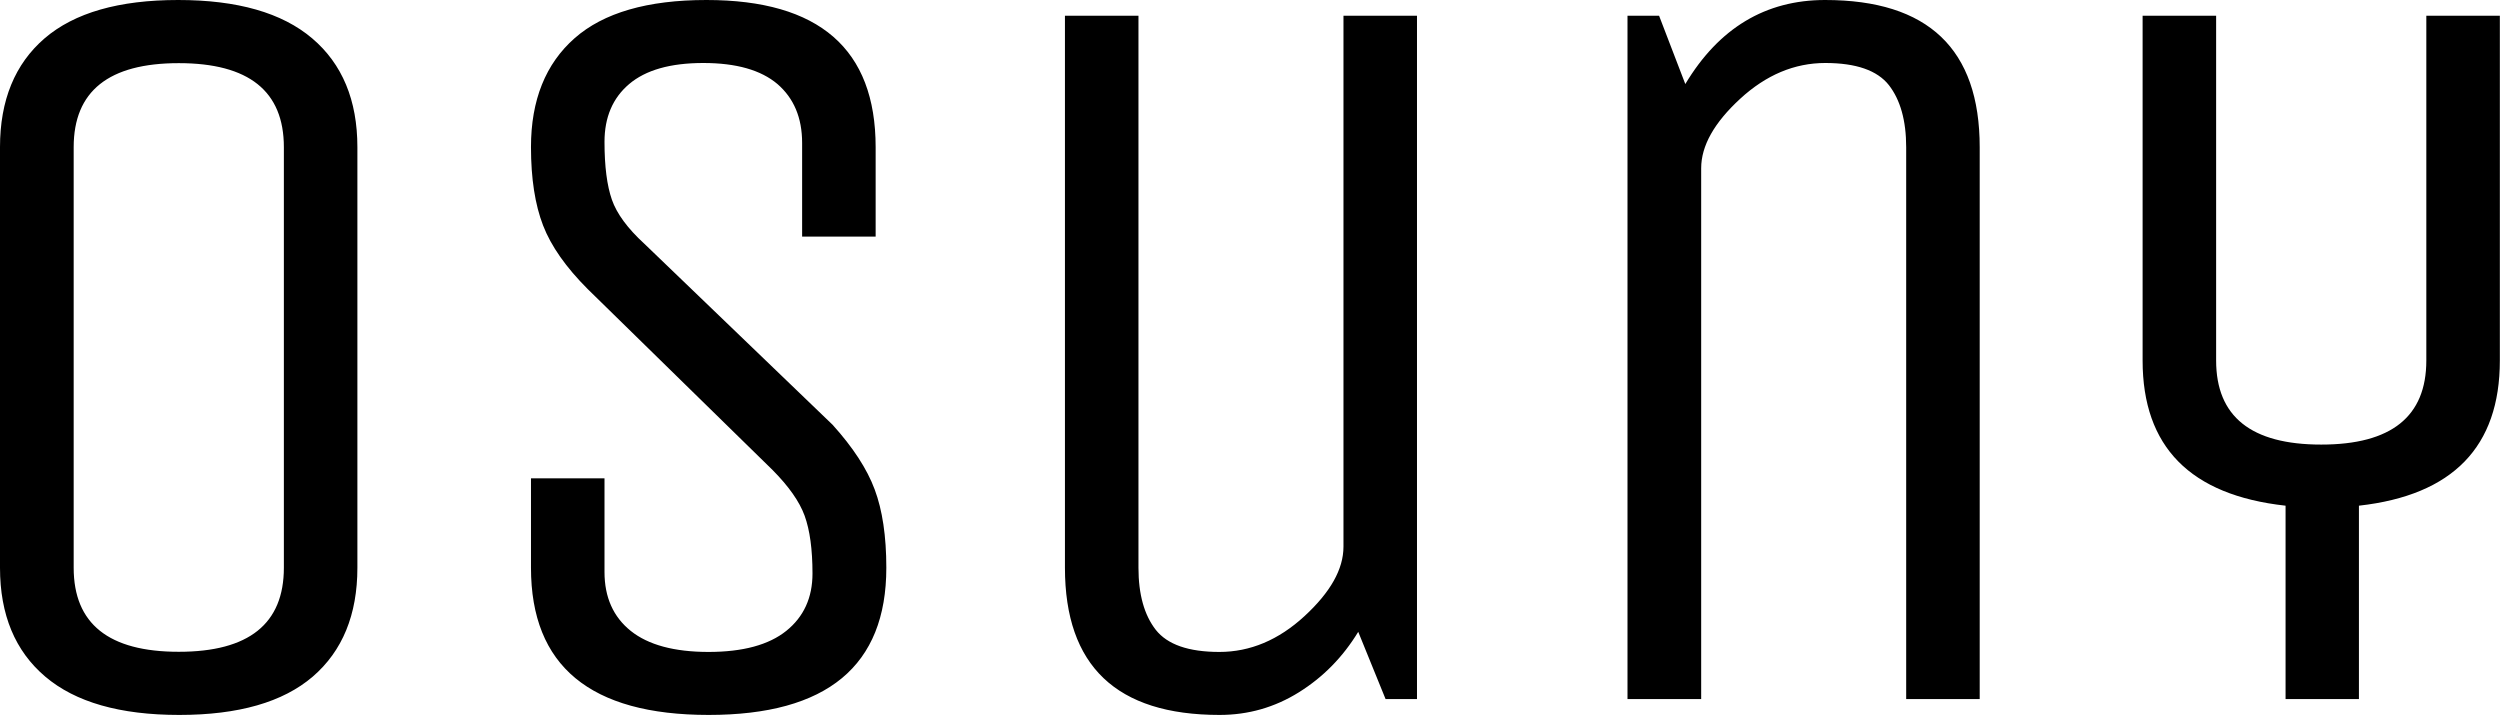
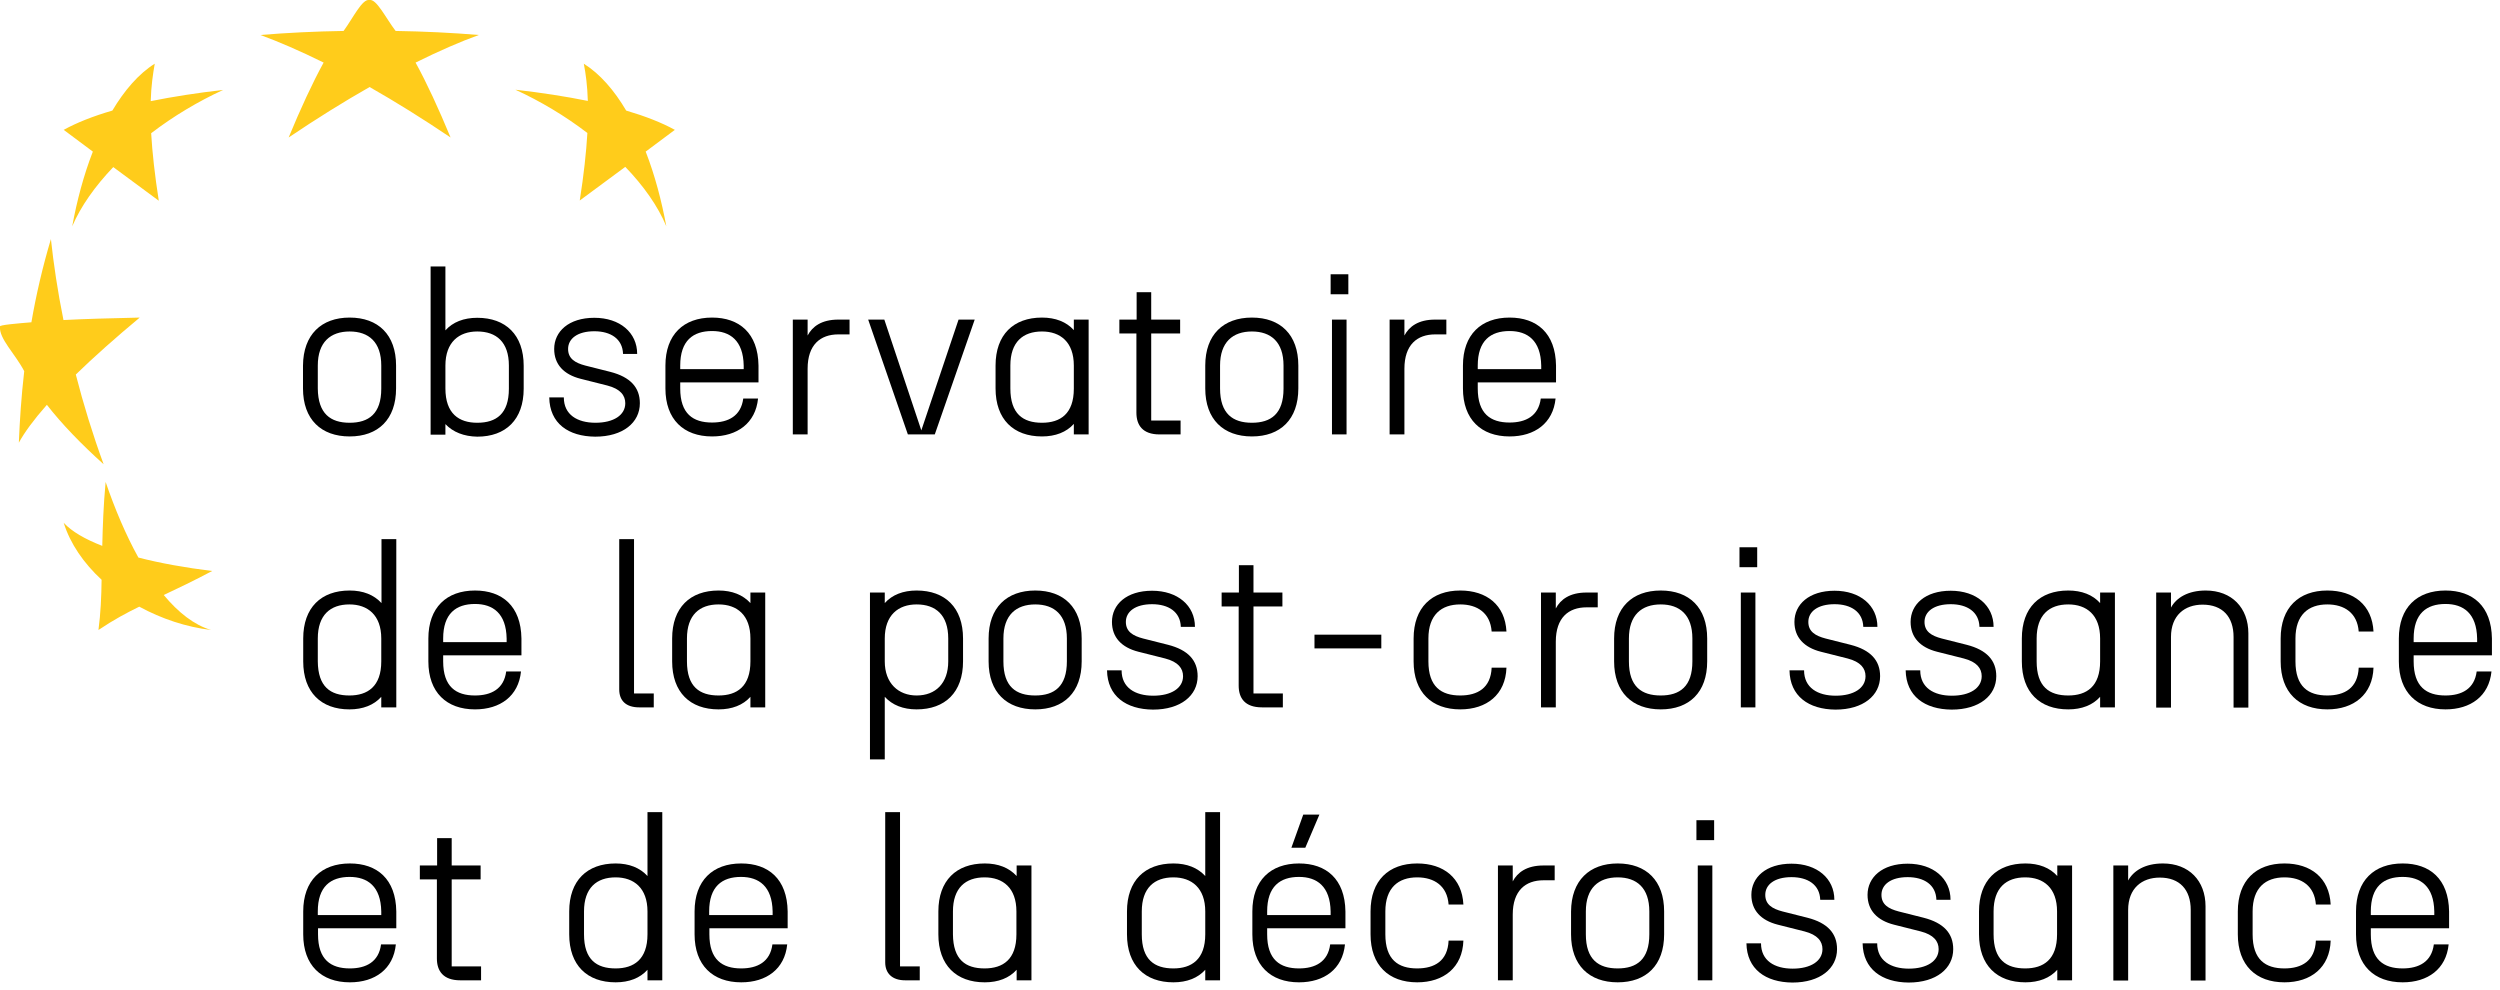
- <svg xmlns="http://www.w3.org/2000/svg" version="1.2" baseProfile="tiny" width="1591.4" height="455.1" overflow="visible" xml:space="preserve">
-   <switch>
-     <g>
-       <g fill="#000000">
-         <path d="M227.5 93.7v267.7c0 29.9-9.5 53-28.4 69.3-19 16.3-47.3 24.4-85 24.4S48 447 28.8 430.7C9.6 414.4 0 391.3 0 361.4V93.7c0-29.9 9.5-53 28.4-69.3C47.4 8.1 75.7 0 113.4 0s66.1 8.1 85.3 24.4c19.2 16.3 28.8 39.4 28.8 69.3zm-46.8 267.7V93.7c0-35.7-22.3-53.5-66.9-53.5-44.6 0-66.9 17.8-66.9 53.5v267.7c0 35.7 22.3 53.5 66.9 53.5 44.6 0 66.9-17.8 66.9-53.5zM564.2 361.4c0 62.5-37.7 93.7-113.1 93.7-75.4 0-113.1-31.2-113.1-93.7v-56.9h46.8v59.6c0 16.1 5.6 28.6 16.7 37.5 11.1 8.9 27.7 13.4 49.5 13.4 21.9 0 38.4-4.5 49.5-13.4 11.1-8.9 16.7-21.1 16.7-36.5 0-15.4-1.7-27.7-5-36.8-3.3-9.1-10.2-18.8-20.4-29.1L374.1 184c-13.8-13.8-23.3-27.3-28.4-40.5-5.1-13.2-7.7-29.8-7.7-49.9 0-29.9 9.3-53 27.8-69.3C384.2 8.1 412.2 0 449.7 0c71.8 0 107.7 31.2 107.7 93.7v56.9h-46.8V91c0-16.1-5.3-28.5-15.7-37.5-10.5-8.9-26.2-13.4-47.2-13.4-21 0-36.7 4.5-47.2 13.4s-15.7 21.2-15.7 36.8c0 15.6 1.6 27.9 4.7 36.8 3.1 8.9 10 18.3 20.7 28.1L530 270.4c12.9 14.3 21.9 28 26.8 41.2 4.9 13.1 7.4 29.7 7.4 49.8zM677.9 361.4V10h46.8v351.4c0 17 3.7 30.1 11 39.5 7.4 9.4 20.9 14.1 40.5 14.1s37.7-7.6 54.2-22.8c16.5-15.2 24.8-29.9 24.8-44.2V10H902v435h-20l-17.4-42.8c-9.8 16.1-22.4 28.9-37.8 38.5-15.4 9.6-32.2 14.4-50.5 14.4-65.6 0-98.4-31.2-98.4-93.7zM1082.8 445H1036V10h20.1l16.7 43.5c21.4-35.7 51.1-53.5 89-53.5 65.6 0 98.4 31.2 98.4 93.7V445h-46.8V93.7c0-16.9-3.7-30.1-11-39.5-7.4-9.4-20.9-14.1-40.5-14.1s-37.7 7.6-54.2 22.8c-16.5 15.2-24.8 29.9-24.8 44.2V445zM1501.7 445h-46.8V321.9c-60.7-6.7-91-37.5-91-92.4V10h46.8v219.5c0 35.7 22.3 53.5 66.9 53.5 44.6 0 66.9-17.8 66.9-53.5V10h46.8v219.5c0 54.9-29.9 85.7-89.7 92.4V445z" />
-       </g>
-     </g>
-   </switch>
+ <svg xmlns="http://www.w3.org/2000/svg" xmlns:xlink="http://www.w3.org/1999/xlink" width="1114.7" height="441.2">
+   <path d="M155.9 141.6c12.7 0 20.7 7.6 20.7 21.4v10.2c0 13.8-8 21.4-20.7 21.4s-20.8-7.6-20.8-21.4V163c.1-13.8 8.2-21.4 20.8-21.4zm0 46.9c8.5 0 14.1-4 14.1-15.2V163c0-10.5-5.6-15.2-14.1-15.2s-14.2 4.7-14.2 15.2v10.2c.1 11.3 5.7 15.3 14.2 15.3zm42.7.6v4.7H192v-75h6.6v28.5c3.3-3.7 8.2-5.6 14.2-5.6 12.7 0 20.7 7.6 20.7 21.4v10.2c0 13.8-8 21.4-20.7 21.4-5.9-.1-10.8-2-14.2-5.6zm14.2-.6c8.5 0 14.1-4 14.1-15.2V163c0-10.5-5.6-15.2-14.1-15.2-8.1 0-14.2 4.7-14.2 15.2v10.2c0 11.3 6.1 15.3 14.2 15.3zm32.1-11.3h6.5c0 7.7 6 11.3 14.1 11.3s13.3-3.4 13.3-8.7c0-3.5-2.2-6.4-8-7.9l-11.9-3c-7.5-1.9-11.8-6.4-11.8-13.3 0-7.8 6.5-13.9 17.9-13.9s19.1 6.6 19.1 16.1h-6.3c-.2-6.7-5.5-10.1-12.8-10.1-7.5 0-11.7 3.3-11.7 7.9 0 4.3 3.1 6.2 7.7 7.4l11.1 2.8c9 2.3 13.2 7 13.2 14 0 8.6-7.5 14.9-19.9 14.9-12-.1-20.3-5.9-20.5-17.5z" />
+   <use xlink:href="#B" />
+   <use xlink:href="#C" />
+   <path d="M387.1 142.5h7.2l16.5 49.4 16.6-49.4h7.2l-17.8 51.2h-12l-17.7-51.2zm56.8 30.7V163c0-13.8 8-21.4 20.7-21.4 6 0 10.9 1.9 14.2 5.6v-4.7h6.6v51.2h-6.6V189c-3.3 3.7-8.2 5.6-14.2 5.6-12.7 0-20.7-7.6-20.7-21.4zm20.7 15.3c8.2 0 14.2-4 14.2-15.2V163c0-10.5-6-15.2-14.2-15.2-8.5 0-14.1 4.7-14.1 15.2v10.2c0 11.3 5.6 15.3 14.1 15.3zm42.1-4.5v-35.3h-7.6v-6.2h7.7v-12.2h6.5v12.2h12.9v6.2h-12.9v38.8h13.1v6.2H517c-7.6 0-10.3-4.2-10.3-9.7zm51.5-42.4c12.7 0 20.7 7.6 20.7 21.4v10.2c0 13.8-8 21.4-20.7 21.4s-20.8-7.6-20.8-21.4V163c0-13.8 8.1-21.4 20.8-21.4zm0 46.9c8.5 0 14.1-4 14.1-15.2V163c0-10.5-5.6-15.2-14.1-15.2S544 152.5 544 163v10.2c0 11.3 5.7 15.3 14.2 15.3zm35.1-66.2h7.9v8.9h-7.9v-8.9zm.6 20.2h6.5v51.2h-6.5v-51.2z" />
+   <use xlink:href="#C" x="266.1" />
+   <use xlink:href="#B" x="355.6" />
+   <path d="M135.2 294.9v-10.2c0-13.8 8-21.4 20.7-21.4 6 0 10.8 1.9 14.2 5.6v-28.5h6.6v75H170v-4.7c-3.3 3.7-8.2 5.6-14.2 5.6-12.6 0-20.6-7.6-20.6-21.4zm20.6 15.2c8.1 0 14.2-4 14.2-15.2v-10.2c0-10.5-6.1-15.2-14.2-15.2-8.5 0-14.1 4.7-14.1 15.2v10.2c.1 11.3 5.6 15.2 14.1 15.2z" />
+   <use xlink:href="#D" />
+   <path d="M276.1 307.4v-67h6.6v68.8h8.8v6.2H285c-6 0-8.9-3.1-8.9-8zm23.6-12.5v-10.2c0-13.8 8-21.4 20.7-21.4 6 0 10.8 1.9 14.2 5.6v-4.7h6.6v51.2h-6.6v-4.7c-3.3 3.7-8.2 5.6-14.2 5.6-12.7 0-20.7-7.6-20.7-21.4zm20.7 15.2c8.2 0 14.2-4 14.2-15.2v-10.2c0-10.5-6-15.2-14.2-15.2-8.5 0-14.1 4.7-14.1 15.2v10.2c0 11.3 5.6 15.2 14.1 15.2zm74.1.6v27.9h-6.6v-74.4h6.6v4.7c3.3-3.7 8.2-5.6 14.2-5.6 12.7 0 20.7 7.6 20.7 21.4v10.2c0 13.8-8 21.4-20.7 21.4-6 0-10.8-1.9-14.2-5.6zm14.2-.6c8.5 0 14.1-5.5 14.1-15.2v-10.2c0-10.5-5.6-15.2-14.1-15.2-8.1 0-14.2 4.7-14.2 15.2v10.2c0 9.8 6.1 15.2 14.2 15.2zm52.9-46.8c12.7 0 20.7 7.6 20.7 21.4v10.2c0 13.8-8 21.4-20.7 21.4s-20.8-7.6-20.8-21.4v-10.2c0-13.8 8.1-21.4 20.8-21.4zm0 46.8c8.5 0 14.1-4 14.1-15.2v-10.2c0-10.5-5.6-15.2-14.1-15.2s-14.2 4.7-14.2 15.2v10.2c0 11.3 5.6 15.2 14.2 15.2z" />
+   <use xlink:href="#E" />
+   <path d="M552.3 305.7v-35.3h-7.6v-6.2h7.7V252h6.5v12.2h12.9v6.2h-12.9v38.8H572v6.2h-9.3c-7.7 0-10.4-4.2-10.4-9.7zm33.8-22.7h29.8v6.1h-29.8V283z" />
+   <use xlink:href="#F" />
+   <path d="M687.1 264.2h6.6v7.1c2.1-4 6.2-7.1 13.7-7.1h5v6.6h-5c-8 0-13.7 4.6-13.7 15.3v29.3h-6.6v-51.2zm53.4-.9c12.7 0 20.7 7.6 20.7 21.4v10.2c0 13.8-8 21.4-20.7 21.4s-20.8-7.6-20.8-21.4v-10.2c0-13.8 8.1-21.4 20.8-21.4zm0 46.8c8.5 0 14.1-4 14.1-15.2v-10.2c0-10.5-5.6-15.2-14.1-15.2s-14.2 4.7-14.2 15.2v10.2c0 11.3 5.7 15.2 14.2 15.2zm35.1-66.1h7.9v8.9h-7.9V244zm.6 20.2h6.5v51.2h-6.5v-51.2z" />
+   <use xlink:href="#E" x="304.3" />
+   <use xlink:href="#E" x="356.1" />
+   <path d="M901.5 294.9v-10.2c0-13.8 8-21.4 20.7-21.4 6 0 10.9 1.9 14.2 5.6v-4.7h6.6v51.2h-6.6v-4.7c-3.3 3.7-8.2 5.6-14.2 5.6-12.7 0-20.7-7.6-20.7-21.4zm20.7 15.2c8.2 0 14.2-4 14.2-15.2v-10.2c0-10.5-6-15.2-14.2-15.2-8.5 0-14.1 4.7-14.1 15.2v10.2c0 11.3 5.6 15.2 14.1 15.2zm39.2-45.9h6.6v6.7c2.4-4.4 7.6-7.6 15.5-7.6 11.6 0 19 7.7 19 19.1v33.1h-6.6V284c0-9-4.9-14.4-13.8-14.4-8 0-14.1 4.8-14.1 14.4v31.5h-6.6v-51.3z" />
+   <use xlink:href="#F" x="386.6" />
+   <path d="M1069.6 294.9v-10.2c0-13.8 8.1-21.4 20.8-21.4 12.1 0 20.5 6.9 20.7 21.4v7.5h-34.9v2.7c0 11.3 5.7 15.2 14.2 15.2 7.2 0 12.9-2.9 13.9-10.7h6.6c-1.1 11-9.3 16.9-20.5 16.9-12.6 0-20.8-7.6-20.8-21.4zm34.9-8.6v-1.6c-.2-11.2-6.1-15.4-14.1-15.4-8.5 0-14.2 4.3-14.2 15.4v1.6h28.3zM135.2 416.6v-10.2c0-13.8 8.1-21.4 20.8-21.4 12.1 0 20.5 6.9 20.7 21.4v7.5h-34.9v2.7c0 11.3 5.7 15.2 14.2 15.2 7.2 0 12.9-2.9 13.9-10.7h6.6c-1.1 11-9.3 16.9-20.5 16.9-12.7 0-20.8-7.6-20.8-21.4zM170 408v-1.6c-.2-11.2-6.1-15.4-14.1-15.4-8.5 0-14.2 4.3-14.2 15.4v1.6H170zm24.8 19.4v-35.3h-7.6v-6.2h7.7v-12.2h6.5v12.2h12.9v6.2h-12.9v38.8h13.1v6.2h-9.3c-7.7 0-10.4-4.3-10.4-9.7z" />
+   <use xlink:href="#G" />
+   <path d="M309.7 416.6v-10.2c0-13.8 8.1-21.4 20.8-21.4 12.1 0 20.5 6.9 20.7 21.4v7.5h-34.9v2.7c0 11.3 5.7 15.2 14.2 15.2 7.2 0 12.9-2.9 13.9-10.7h6.6c-1.1 11-9.3 16.9-20.5 16.9-12.7 0-20.8-7.6-20.8-21.4zm34.8-8.6v-1.6c-.2-11.2-6.1-15.4-14.1-15.4-8.5 0-14.2 4.3-14.2 15.4v1.6h28.3zm50.2 21.1v-67h6.6v68.8h8.8v6.2h-6.5c-5.9 0-8.9-3.2-8.9-8zm23.7-12.5v-10.2c0-13.8 8-21.4 20.7-21.4 6 0 10.8 1.9 14.2 5.6v-4.7h6.6v51.2h-6.6v-4.7c-3.3 3.7-8.2 5.6-14.2 5.6-12.7 0-20.7-7.6-20.7-21.4zm20.6 15.2c8.2 0 14.2-4 14.2-15.2v-10.2c0-10.5-6-15.2-14.2-15.2-8.5 0-14.1 4.7-14.1 15.2v10.2c.1 11.3 5.6 15.2 14.1 15.2z" />
+   <use xlink:href="#G" x="248.7" />
+   <path d="M558.4 416.6v-10.2c0-13.8 8.1-21.4 20.8-21.4 12.1 0 20.5 6.9 20.7 21.4v7.5H565v2.7c0 11.3 5.7 15.2 14.2 15.2 7.2 0 12.9-2.9 13.9-10.7h6.6c-1.1 11-9.3 16.9-20.5 16.9-12.7 0-20.8-7.6-20.8-21.4zm34.9-8.6v-1.6c-.2-11.2-6.1-15.4-14.1-15.4-8.5 0-14.2 4.3-14.2 15.4v1.6h28.3zm-12.2-44.8h7.2L582 378h-6.2l5.3-14.8z" />
+   <use xlink:href="#F" x="-19.2" y="121.7" />
+   <path d="M667.9 385.9h6.6v7.1c2.1-4 6.2-7.1 13.7-7.1h5v6.6h-5c-8 0-13.7 4.6-13.7 15.3v29.3h-6.6v-51.2zm53.4-.9c12.7 0 20.7 7.6 20.7 21.4v10.2c0 13.8-8 21.4-20.7 21.4s-20.8-7.6-20.8-21.4v-10.2c.1-13.8 8.2-21.4 20.8-21.4zm0 46.8c8.5 0 14.1-4 14.1-15.2v-10.2c0-10.5-5.6-15.2-14.1-15.2s-14.2 4.7-14.2 15.2v10.2c0 11.3 5.7 15.2 14.2 15.2zm35.1-66.1h7.9v8.9h-7.9v-8.9zm.6 20.2h6.5v51.2H757v-51.2z" />
+   <use xlink:href="#E" x="285.1" y="121.7" />
+   <path d="M830.5 420.6h6.5c0 7.7 6 11.3 14.1 11.3s13.3-3.4 13.3-8.7c0-3.5-2.2-6.4-8-7.9l-11.9-3c-7.5-1.9-11.8-6.4-11.8-13.3 0-7.8 6.5-13.9 17.9-13.9s19.1 6.6 19.1 16.1h-6.3c-.2-6.7-5.5-10.1-12.8-10.1-7.5 0-11.7 3.3-11.7 7.9 0 4.3 3.1 6.2 7.7 7.4l11.1 2.8c9 2.3 13.2 7 13.2 14 0 8.6-7.5 14.9-19.9 14.9-11.9-.1-20.3-6-20.5-17.5zm51.9-4v-10.2c0-13.8 8-21.4 20.7-21.4 6 0 10.9 1.9 14.2 5.6v-4.7h6.6v51.2h-6.6v-4.7c-3.3 3.7-8.2 5.6-14.2 5.6-12.7 0-20.7-7.6-20.7-21.4zm20.6 15.2c8.2 0 14.2-4 14.2-15.2v-10.2c0-10.5-6-15.2-14.2-15.2-8.5 0-14.1 4.7-14.1 15.2v10.2c0 11.3 5.6 15.2 14.1 15.2zm39.3-45.9h6.6v6.7c2.4-4.4 7.6-7.6 15.5-7.6 11.6 0 19 7.7 19 19.1v33.1h-6.6v-31.5c0-9-4.9-14.4-13.8-14.4-8 0-14.1 4.8-14.1 14.4v31.5h-6.6v-51.3z" />
+   <use xlink:href="#F" x="367.5" y="121.7" />
+   <use xlink:href="#D" x="859.5" y="121.7" />
+   <path d="M260.3 28.4c7.2 4.5 13.6 11.9 18.9 20.9 8.5 2.5 15.9 5.4 21.7 8.6l-13 9.7c4.1 10.5 7.1 22 9.2 33.3-3.7-8.9-10.1-18-18.3-26.5l-20.3 15c1.8-11.4 2.9-21.5 3.4-30.1-9.9-7.6-21-14.2-32.1-19.3 11.5 1.3 22.4 3 32.3 5-.2-6.7-.9-12.1-1.8-16.6zM164.7 0c3.2-.6 7.2 7.9 11.7 13.8 12.6.2 25.1.8 37.1 1.8-8.3 3-17.7 7.1-28.2 12.3 5 9.1 10.3 20.6 15.6 33.4-12.3-8.3-24.5-15.9-36.1-22.5-11.6 6.6-23.8 14.2-36.1 22.5 5.3-12.8 10.6-24.3 15.6-33.4-10.5-5.2-20-9.3-28.2-12.3 12-1 24.5-1.6 37.1-1.8 4.3-5.9 8.3-14.4 11.5-13.8zM69 28.4c-.8 4.5-1.6 9.9-1.8 16.7 9.9-2 20.8-3.7 32.3-5-11.1 5.1-22.2 11.7-32.1 19.3.5 8.6 1.6 18.6 3.4 30.1l-20.3-15C42.4 83 36 92 32.2 100.9c2.1-11.4 5.1-22.8 9.2-33.3l-13-9.7c5.8-3.2 13.1-6.1 21.7-8.6 5.3-8.9 11.7-16.4 18.9-20.9zm-46.3 78.2c1.2 11.1 3 23.3 5.6 36.1 9.3-.5 20.9-.8 34-1.1-10.8 9-20.5 17.6-28.5 25.4 3.4 13.3 7.6 26.9 12.4 40-10-9-18.7-18-25.3-26.5-5.9 6.7-10 12.3-12.5 16.9.4-9.9 1.1-20.5 2.4-31.9C6.8 157.8-.5 151 0 145.6c-.6-.7 8-1.4 14-1.9 2.1-12.2 5-24.7 8.7-37.1zm24.4 108.3c4.1 12 9 23.6 14.6 33.7 9.7 2.5 20.8 4.5 32.9 6-8.3 4.4-15.4 7.8-21.6 10.7 6.5 7.8 13.6 13.4 21.1 15.6-11-1.3-22.1-5-32-10.4-5.7 2.8-11.2 5.7-18.2 10.4 1-7.6 1.3-14.7 1.4-22.4-8-7.4-14-16.1-16.9-25.4 3.6 3.9 9.5 7.3 17.2 10.3.2-8.4.5-17.9 1.5-28.5z" fill="#ffcc1b" />
+   <defs>
+     <path id="B" d="M296.7 173.2V163c0-13.8 8.1-21.4 20.8-21.4 12.1 0 20.5 6.9 20.7 21.4v7.5h-34.9v2.7c0 11.3 5.7 15.2 14.2 15.2 7.2 0 12.9-2.9 13.9-10.7h6.6c-1.1 11-9.3 16.9-20.5 16.9-12.7 0-20.8-7.6-20.8-21.4zm34.9-8.6V163c-.2-11.2-6.1-15.4-14.1-15.4-8.5 0-14.2 4.3-14.2 15.4v1.6h28.3z" />
+     <path id="C" d="M353.5,142.5h6.6v7.1c2.1-4,6.2-7.1,13.7-7.1h5v6.6h-5c-8,0-13.7,4.6-13.7,15.3v29.3h-6.6V142.5z" />
+     <path id="D" d="M191 294.9v-10.2c0-13.8 8.1-21.4 20.8-21.4 12.1 0 20.5 6.9 20.7 21.4v7.5h-34.9v2.7c0 11.3 5.7 15.2 14.2 15.2 7.2 0 12.9-2.9 13.9-10.7h6.6c-1.1 11-9.3 16.9-20.5 16.9-12.7 0-20.8-7.6-20.8-21.4zm34.9-8.6v-1.6c-.2-11.2-6.1-15.4-14.1-15.4-8.5 0-14.2 4.3-14.2 15.4v1.6h28.3z" />
+     <path id="E" d="M493.6 298.9h6.5c0 7.7 6 11.3 14.1 11.3s13.3-3.4 13.3-8.7c0-3.5-2.2-6.4-8-7.9l-11.9-3c-7.5-1.9-11.8-6.4-11.8-13.3 0-7.8 6.5-13.9 17.9-13.9s19.1 6.6 19.1 16.1h-6.3c-.2-6.7-5.5-10.1-12.8-10.1-7.5 0-11.7 3.3-11.7 7.9 0 4.3 3.1 6.2 7.7 7.4l11.1 2.8c9 2.3 13.2 7 13.2 14 0 8.6-7.5 14.9-19.9 14.9-12-.1-20.3-6-20.5-17.5z" />
+     <path id="F" d="M630.3 294.9v-10.2c0-13.8 8.1-21.4 20.8-21.4 11.7 0 20 6.4 20.6 18.3h-6.6c-.6-8.3-6.4-12.1-14-12.1-8.5 0-14.2 4.7-14.2 15.2v10.2c0 11.3 5.7 15.2 14.2 15.2 7.7 0 13.6-3.3 14-12.4h6.6c-.4 12-8.8 18.6-20.6 18.6-12.7 0-20.8-7.6-20.8-21.4z" />
+     <path id="G" d="M253.8 416.6v-10.2c0-13.8 8-21.4 20.7-21.4 6 0 10.8 1.9 14.2 5.6v-28.5h6.6v75h-6.6v-4.7c-3.3 3.7-8.2 5.6-14.2 5.6-12.7 0-20.7-7.6-20.7-21.4zm20.7 15.2c8.1 0 14.2-4 14.2-15.2v-10.2c0-10.5-6.1-15.2-14.2-15.2-8.5 0-14.1 4.7-14.1 15.2v10.2c0 11.3 5.6 15.2 14.1 15.2z" />
+   </defs>
</svg>
